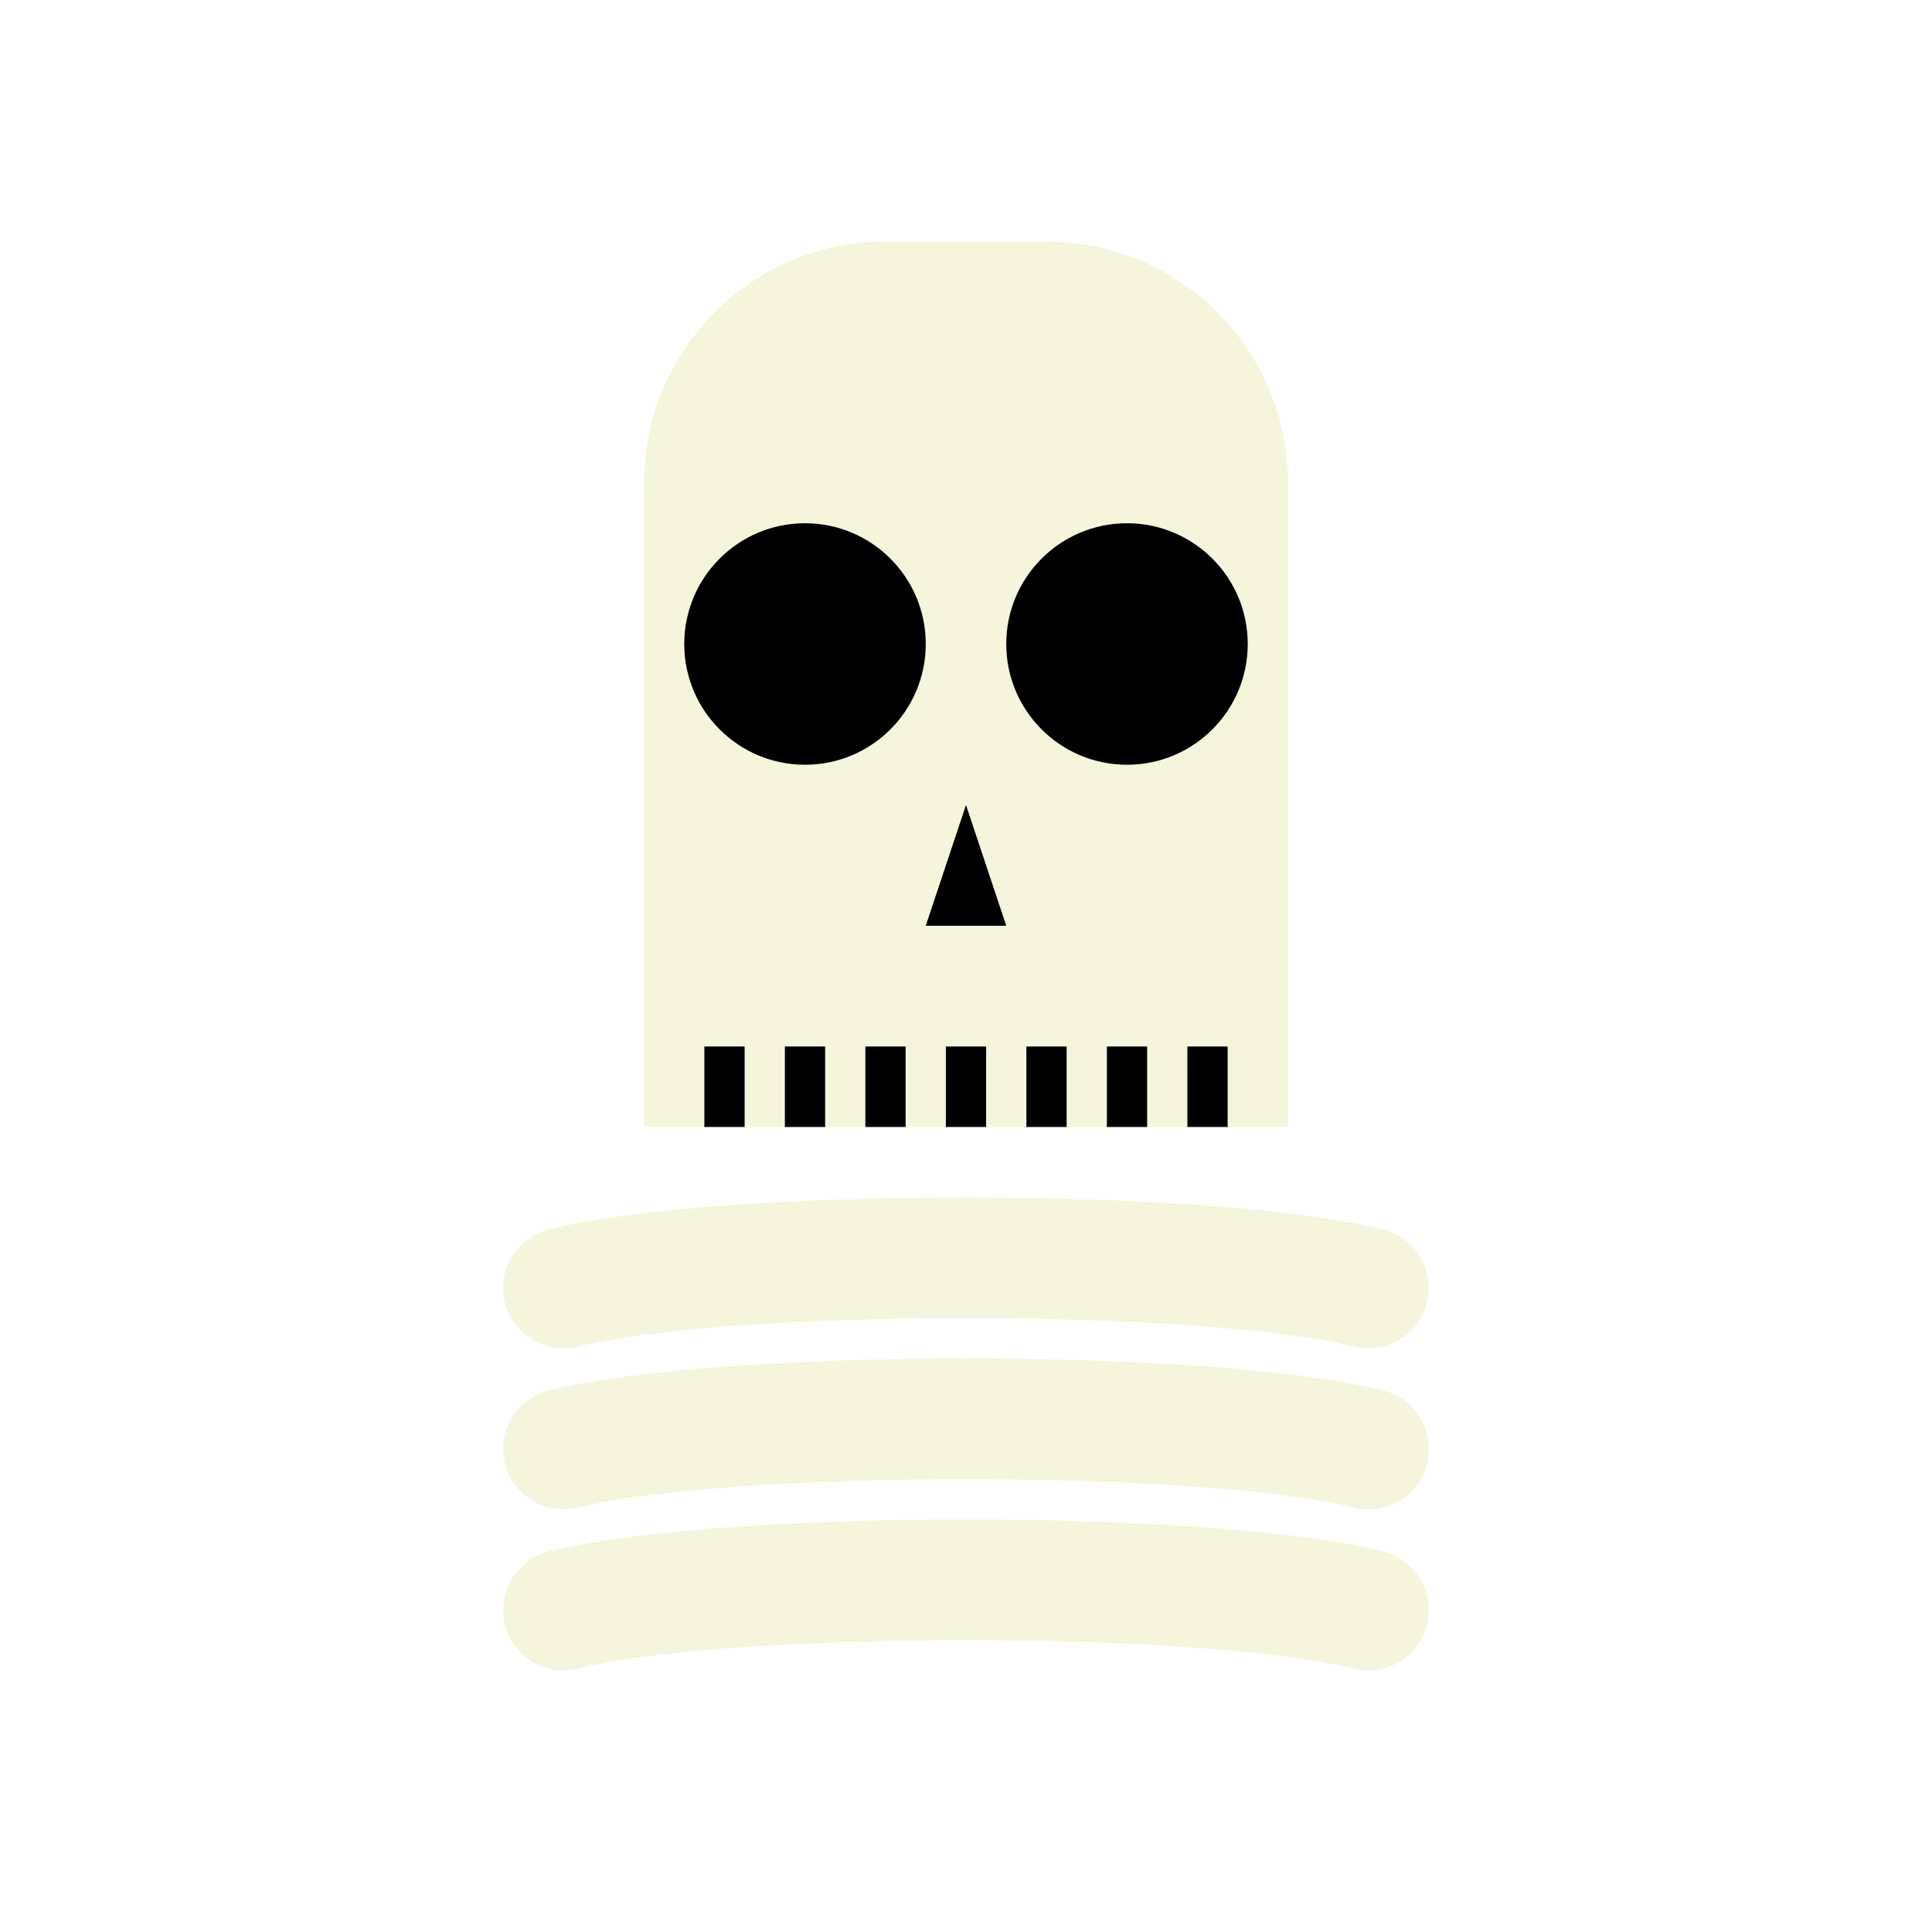
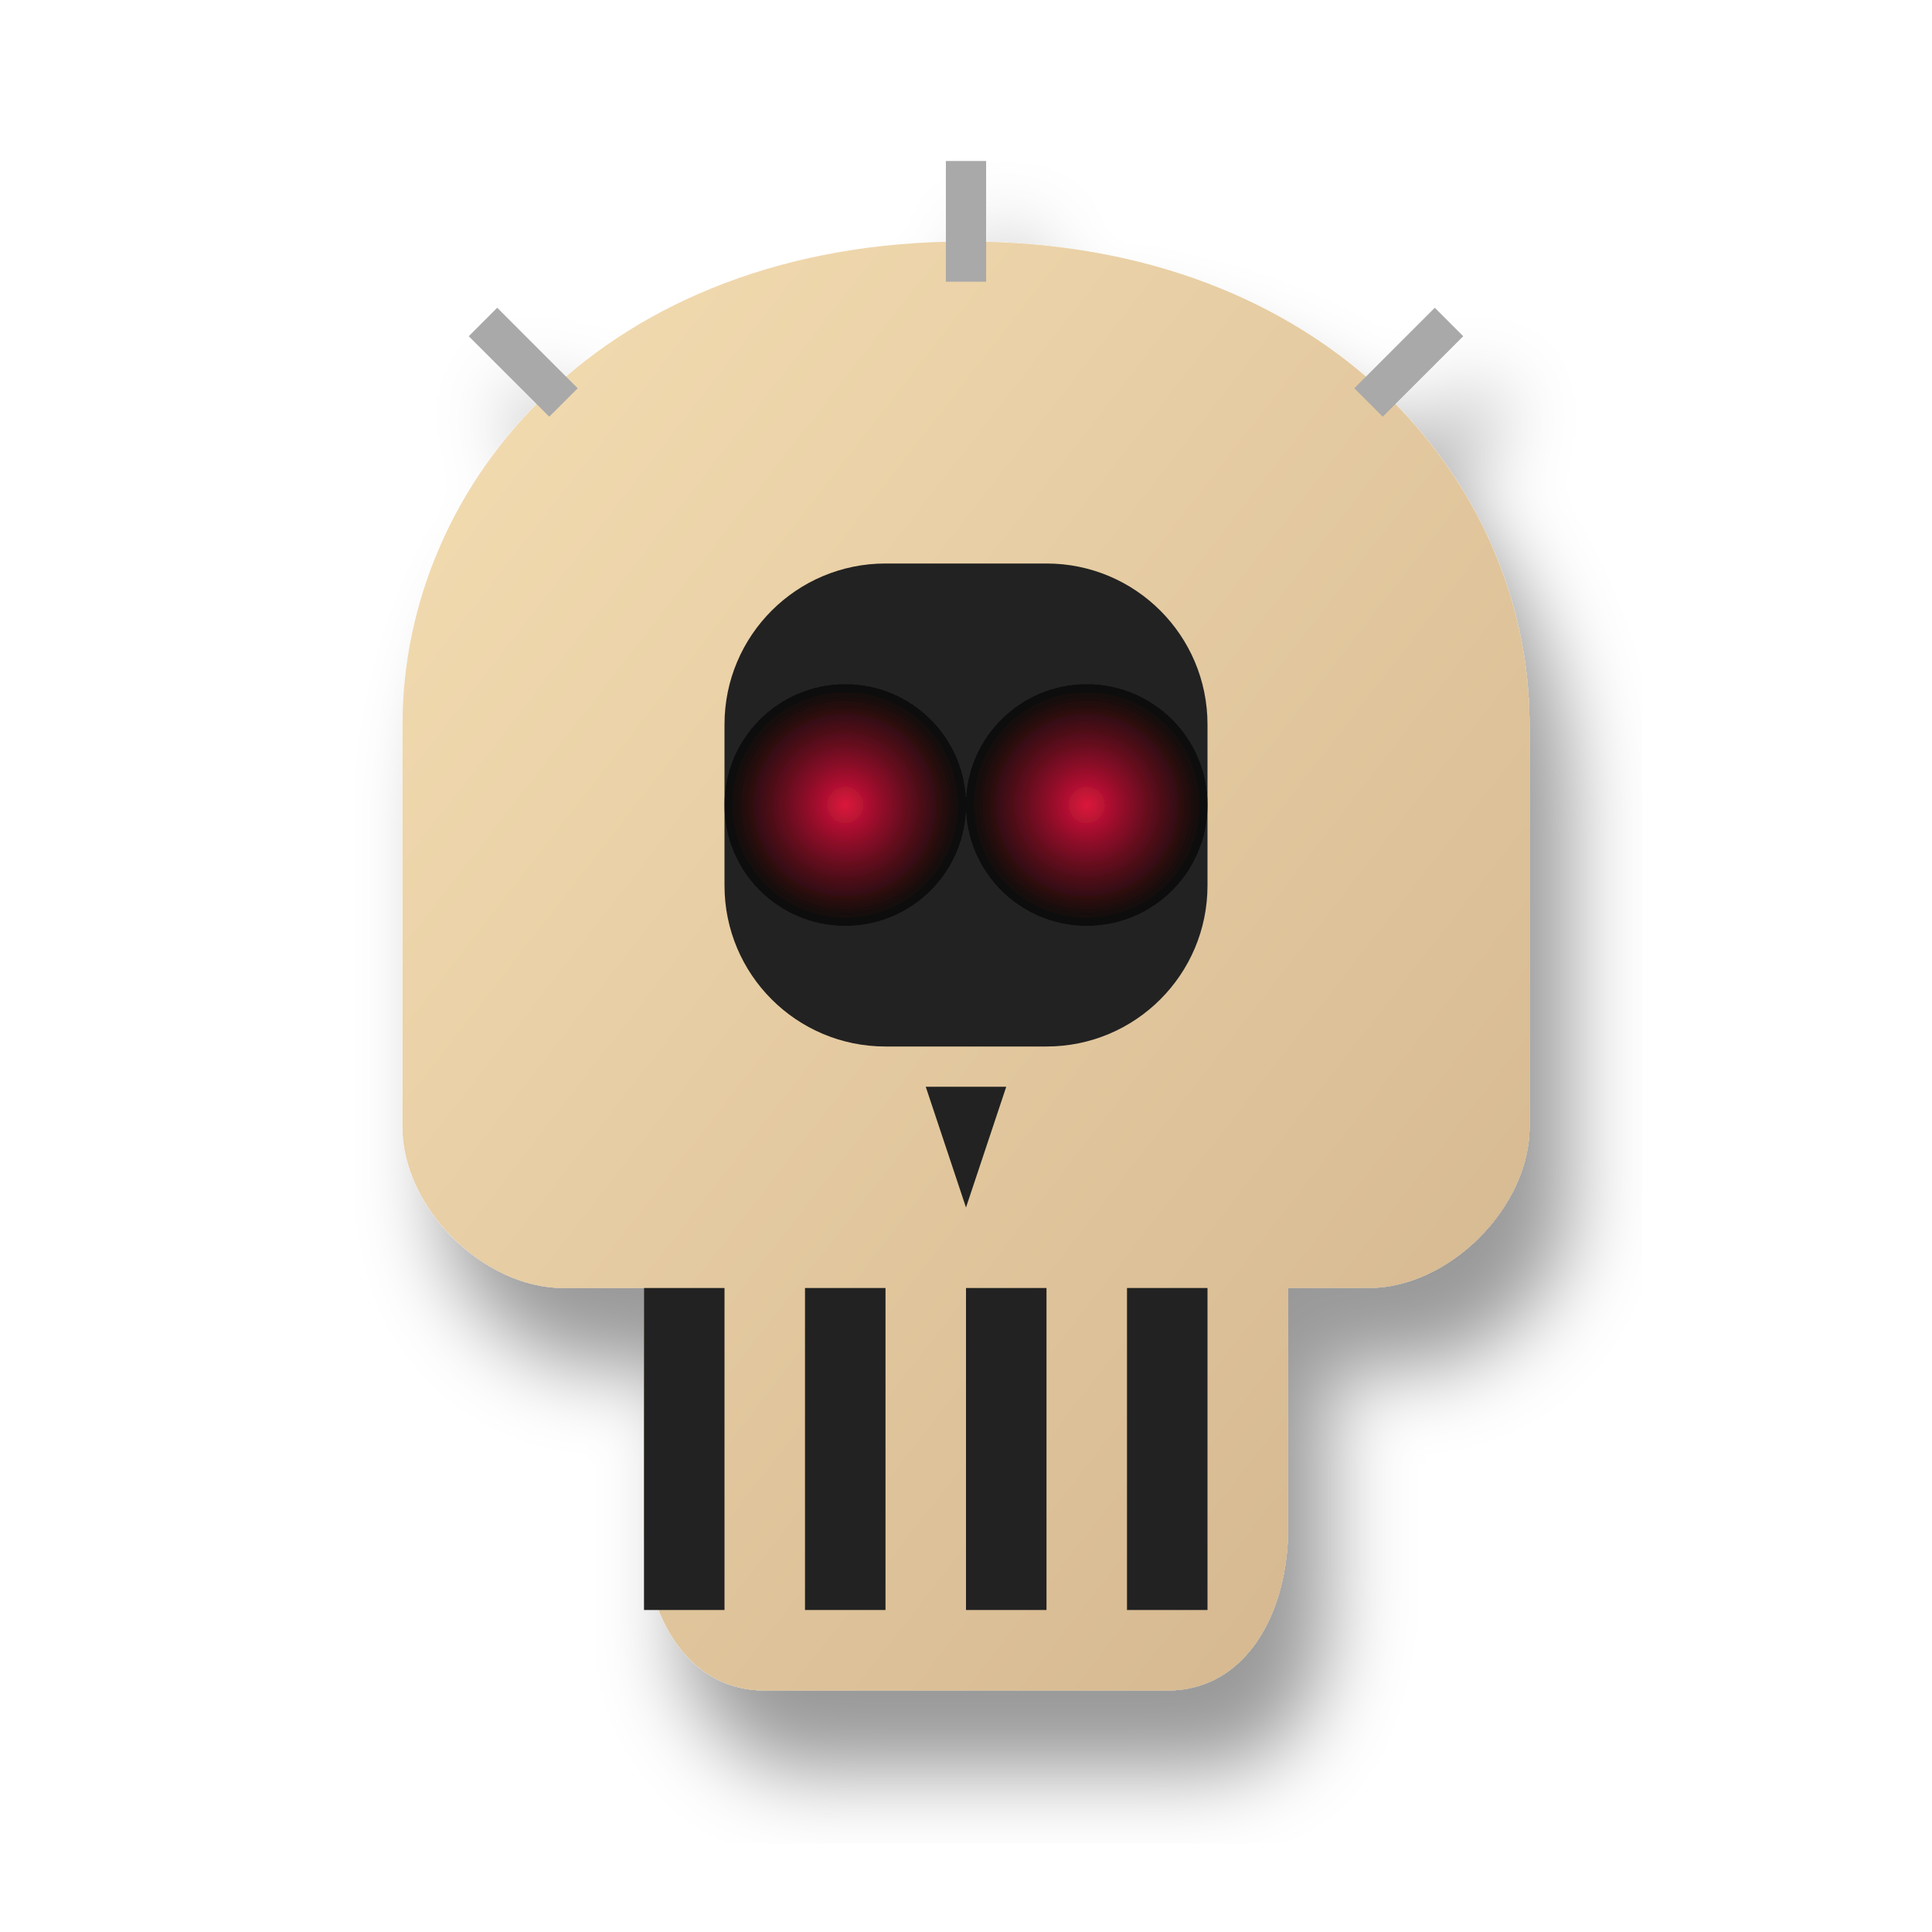
<svg xmlns="http://www.w3.org/2000/svg" viewBox="0 0 24 24" fill="none">
-   <path d="M8 6C8 4.343 9.343 3 11 3H13C14.657 3 16 4.343 16 6V10C16 11.657 14.657 13 13 13H11C9.343 13 8 11.657 8 10V6Z" fill="#F5F5DC" />
-   <rect x="8" y="10" width="8" height="4" fill="#F5F5DC" />
-   <circle cx="10" cy="8" r="1.5" fill="black" />
-   <circle cx="14" cy="8" r="1.5" fill="black" />
-   <path d="M12 10L11.5 11.5H12.5L12 10Z" fill="black" />
-   <line x1="9" y1="13" x2="9" y2="14" stroke="black" stroke-width="0.5" />
-   <line x1="10" y1="13" x2="10" y2="14" stroke="black" stroke-width="0.5" />
-   <line x1="11" y1="13" x2="11" y2="14" stroke="black" stroke-width="0.5" />
-   <line x1="12" y1="13" x2="12" y2="14" stroke="black" stroke-width="0.5" />
-   <line x1="13" y1="13" x2="13" y2="14" stroke="black" stroke-width="0.5" />
-   <line x1="14" y1="13" x2="14" y2="14" stroke="black" stroke-width="0.5" />
-   <line x1="15" y1="13" x2="15" y2="14" stroke="black" stroke-width="0.5" />
-   <path d="M7 16C9 15.5 15 15.5 17 16" stroke="#F5F5DC" stroke-width="1.5" stroke-linecap="round" />
-   <path d="M7 18C9 17.5 15 17.5 17 18" stroke="#F5F5DC" stroke-width="1.5" stroke-linecap="round" />
-   <path d="M7 20C9 19.5 15 19.5 17 20" stroke="#F5F5DC" stroke-width="1.5" stroke-linecap="round" />
+   <defs>
+     <linearGradient id="bone" x1="0" y1="0" x2="1" y2="1">
+       <stop offset="0%" stop-color="#F5DEB3" />
+       <stop offset="100%" stop-color="#D2B48C" />
+     </linearGradient>
+     <radialGradient id="eyeGlow" cx="50%" cy="50%" r="50%">
+       <stop offset="0%" stop-color="#DC143C" />
+       <stop offset="100%" stop-color="black" stop-opacity="0.8" />
+     </radialGradient>
+     <filter id="boneShadow">
+       <feDropShadow dx="0.5" dy="1" stdDeviation="0.5" flood-color="#000000" flood-opacity="0.4" />
+     </filter>
+   </defs>
+   <g filter="url(#boneShadow)">
+     <path d="M12 3C7.5 3 5 6 5 9V14C5 15 6 16 7 16H8V19C8 20 8.5 21 9.5 21H14.5C15.5 21 16 20 16 19V16H17C18 16 19 15 19 14V9C19 6 16.5 3 12 3Z" fill="url(#bone)" />
+     <path d="M9 9C9 7.895 9.895 7 11 7H13C14.105 7 15 7.895 15 9V11C15 12.105 14.105 13 13 13H11C9.895 13 9 12.105 9 11V9Z" fill="#222222" />
+     <circle cx="10.5" cy="10" r="1.5" fill="url(#eyeGlow)" />
+     <circle cx="13.5" cy="10" r="1.5" fill="url(#eyeGlow)" />
+     <path d="M11.5 13.5L12 15L12.5 13.5H11.5Z" fill="#222222" />
+     <rect x="8" y="16" width="1" height="4" fill="#222222" />
+     <rect x="10" y="16" width="1" height="4" fill="#222222" />
+     <rect x="12" y="16" width="1" height="4" fill="#222222" />
+     <rect x="14" y="16" width="1" height="4" fill="#222222" />
+     <path d="M17 5L18 4" stroke="#A9A9A9" stroke-width="0.5" />
+     <path d="M7 5L6 4" stroke="#A9A9A9" stroke-width="0.5" />
+     <path d="M12 3.5V2" stroke="#A9A9A9" stroke-width="0.5" />
+   </g>
</svg>
